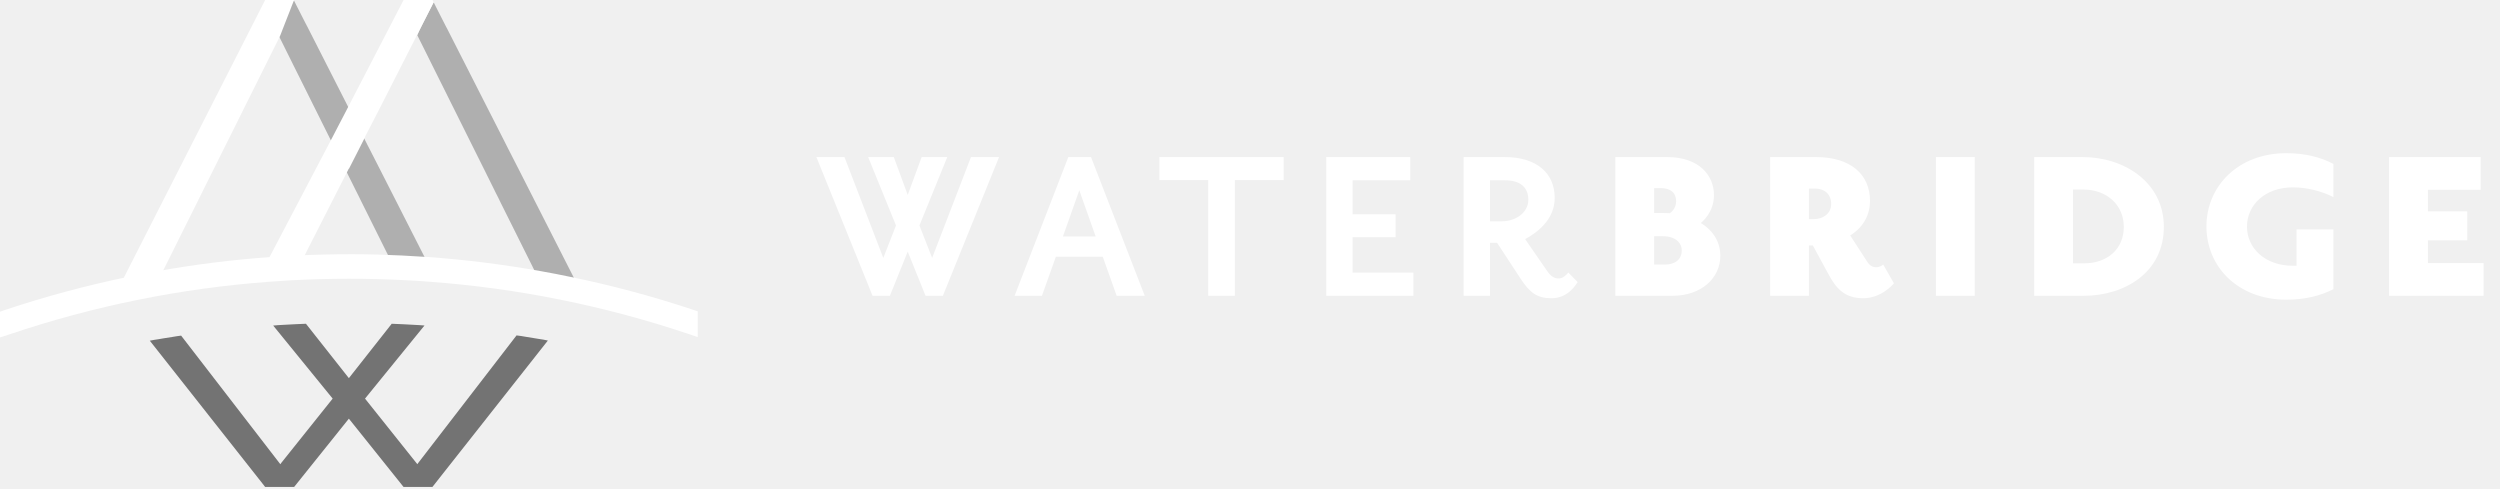
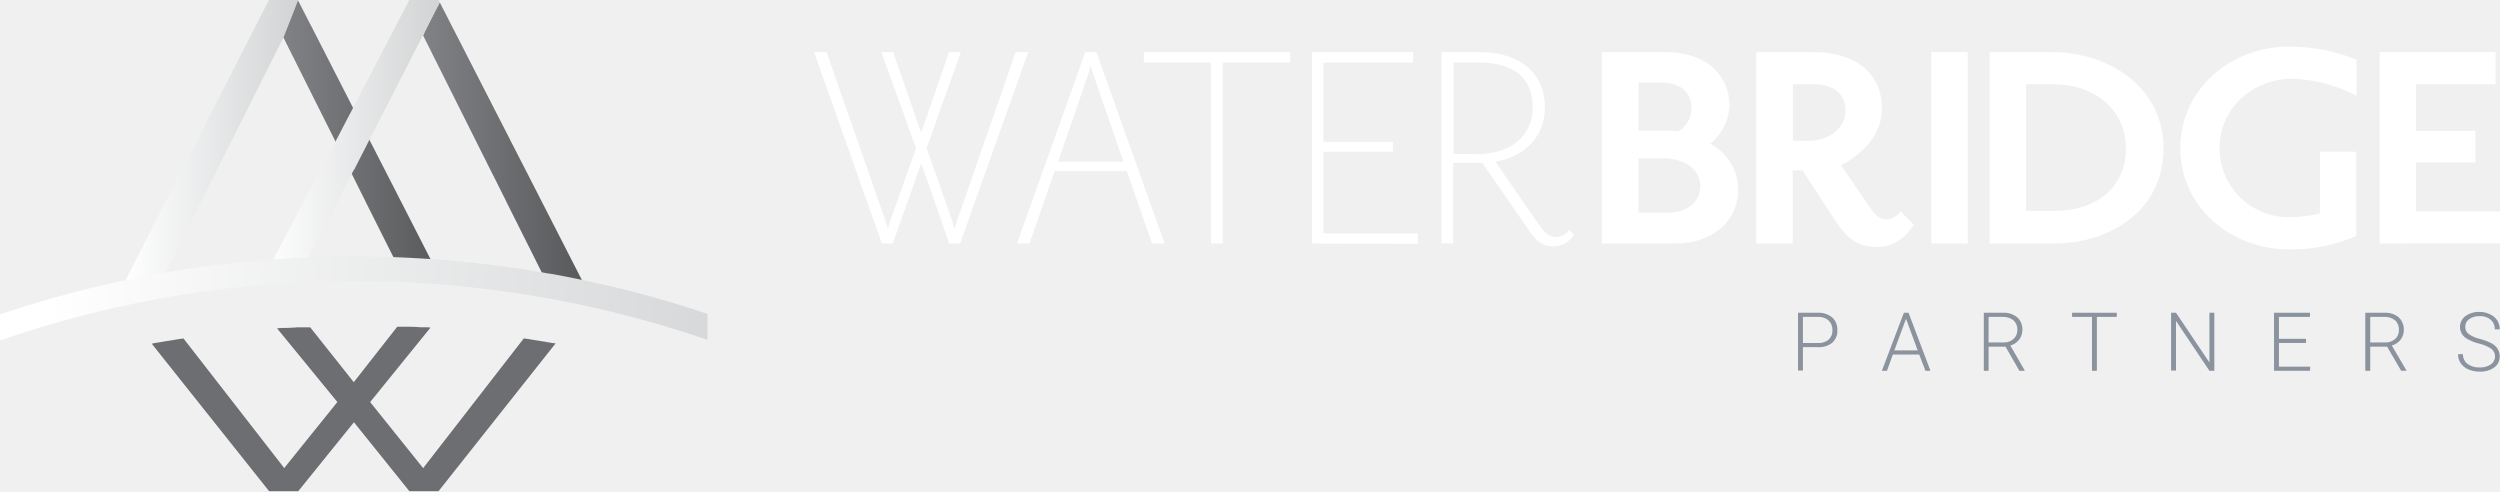
- <svg xmlns="http://www.w3.org/2000/svg" width="215" height="42" viewBox="0 0 215 42" fill="none">
-   <g clip-path="url(#clip0)">
-     <path d="M37.468 23.983H34.388L31.041 17.265L30.828 16.83L30.608 16.394L30.074 15.321L29.86 14.891L29.647 14.461L25.261 5.662L25.042 5.22L24.822 4.779L24.27 3.669L24.051 3.228L23.855 2.834L24.063 2.357L24.288 1.909L24.822 0.859L25.261 0L25.475 0.43L25.695 0.859L26.229 1.909L26.46 2.351L29.647 8.615L31.16 11.586L31.373 12.009L31.587 12.433L32.109 13.453L32.548 14.312L37.468 23.983Z" fill="#AFAFAF" />
-     <path d="M49.503 24.181H46.423L43.076 17.469L42.862 17.028L42.643 16.598L42.109 15.518L41.895 15.089L41.682 14.659L37.296 5.859L37.077 5.418L36.857 4.976L36.305 3.867L36.086 3.431L35.89 3.032L36.098 2.554L36.323 2.107L36.857 1.057L37.296 0.198L37.51 0.627L37.73 1.057L38.264 2.107L38.495 2.548L41.682 8.813L43.195 11.784L43.408 12.207L43.622 12.631L44.144 13.651L44.583 14.51L49.503 24.181Z" fill="#AFAFAF" />
-     <path d="M37.297 0.197L36.858 1.056L36.324 2.106L36.098 2.553L32.609 9.408L31.392 11.765L31.398 11.783L30.971 12.63L30.449 13.656L30.01 14.515L29.998 14.497L25.357 23.613H22.39L28.609 11.765L28.829 11.341L29.048 10.918L29.559 9.939L29.778 9.516L29.998 9.092L34.709 0H37.196L37.291 0.191L37.297 0.197Z" fill="white" />
-     <path d="M25.291 0L25.101 0.483L24.917 0.961L24.501 2.022L24.306 2.524L24.11 3.031L24.027 3.21L13.577 24.18H10.497L22.804 0H25.291Z" fill="white" />
-     <path d="M59.383 27.223V28.117C52.251 25.725 44.738 24.174 36.964 23.595C36.252 23.535 35.552 23.494 34.84 23.464H34.834C33.249 23.38 31.659 23.339 30.057 23.339C28.413 23.339 26.793 23.38 25.173 23.464H25.161C24.449 23.506 23.737 23.547 23.037 23.607C15.251 24.186 7.739 25.749 0.618 28.153V27.258C4.042 26.113 7.549 25.164 11.139 24.424C11.916 24.257 12.7 24.108 13.495 23.965C16.723 23.374 20.016 22.963 23.351 22.73C24.052 22.682 24.758 22.641 25.464 22.599C26.983 22.533 28.514 22.491 30.051 22.491C31.552 22.491 33.042 22.527 34.531 22.599C35.231 22.635 35.944 22.676 36.644 22.724C39.973 22.957 43.26 23.374 46.494 23.953H46.5C47.296 24.096 48.073 24.245 48.844 24.413C52.446 25.14 55.959 26.083 59.383 27.223Z" fill="white" />
-     <path d="M0 29.018V26.805L0.421 26.662C3.863 25.51 7.43 24.55 11.014 23.81C11.791 23.643 12.586 23.494 13.387 23.351C16.645 22.754 19.986 22.336 23.309 22.104C24.015 22.056 24.716 22.014 25.434 21.973C28.988 21.817 31.795 21.835 34.566 21.973C35.273 22.008 35.985 22.05 36.697 22.098C39.972 22.325 43.295 22.742 46.559 23.327L46.618 23.339C47.42 23.482 48.203 23.631 48.986 23.798C52.523 24.52 56.089 25.469 59.579 26.632L60.006 26.775V28.988L59.193 28.714C51.977 26.292 44.482 24.782 36.928 24.228C36.216 24.168 35.522 24.126 34.822 24.096C31.605 23.929 28.395 23.935 25.214 24.096C24.502 24.138 23.796 24.18 23.102 24.234C15.53 24.8 8.035 26.316 0.831 28.75L0 29.018Z" fill="white" />
-     <path d="M47.117 29.287L37.19 41.875H34.703L30.003 36.005L25.297 41.875H22.799L22.704 41.75L12.883 29.299C13.014 29.275 13.139 29.251 13.269 29.227C13.4 29.209 13.524 29.185 13.655 29.168C13.779 29.144 13.91 29.12 14.034 29.102C14.284 29.06 14.533 29.018 14.788 28.983C14.919 28.953 15.049 28.935 15.186 28.917C15.316 28.899 15.447 28.875 15.577 28.863L24.111 39.924L24.188 39.811L28.609 34.28L23.494 27.998C23.636 27.98 23.772 27.974 23.915 27.962C24.051 27.95 24.188 27.944 24.324 27.939C24.627 27.915 24.93 27.903 25.232 27.891C25.309 27.885 25.387 27.885 25.464 27.879C25.606 27.873 25.742 27.867 25.885 27.861C26.027 27.855 26.17 27.849 26.312 27.843L30.003 32.52L33.688 27.843C33.831 27.843 33.967 27.849 34.11 27.861C34.252 27.867 34.395 27.873 34.537 27.879C34.62 27.885 34.697 27.885 34.78 27.891C35.077 27.903 35.374 27.921 35.67 27.939C35.807 27.944 35.949 27.95 36.086 27.962C36.222 27.974 36.365 27.98 36.507 27.992L31.392 34.28L35.89 39.918L35.973 39.805L44.423 28.845C44.56 28.863 44.69 28.887 44.827 28.899C44.957 28.923 45.088 28.947 45.218 28.965C45.474 29.006 45.729 29.042 45.984 29.09C46.108 29.108 46.227 29.132 46.352 29.15C46.482 29.168 46.607 29.191 46.731 29.209C46.862 29.239 46.993 29.263 47.117 29.287Z" fill="#737373" />
+ <svg xmlns="http://www.w3.org/2000/svg" xmlns:xlink="http://www.w3.org/1999/xlink" viewBox="0 0 428.47 84.18">
+   <defs>
+     <style>.cls-1{fill:#fff;}.cls-2{fill:#8a939e;}.cls-3{fill:url(#Gradient_bez_nazwy_19);}.cls-4{fill:url(#Gradient_bez_nazwy_19-2);}.cls-5{fill:url(#Gradient_bez_nazwy_13);}.cls-6{fill:url(#Gradient_bez_nazwy_13-2);}.cls-7{fill:url(#Gradient_bez_nazwy_15);}.cls-8{fill:url(#Gradient_bez_nazwy_13-3);}.cls-9{fill:#6d6e71;}</style>
+     <linearGradient id="Gradient_bez_nazwy_19" x1="48.21" y1="24.1" x2="75.72" y2="24.1" gradientUnits="userSpaceOnUse">
+       <stop offset="0" stop-color="#808285" />
+       <stop offset="1" stop-color="#58595b" />
+     </linearGradient>
+     <linearGradient id="Gradient_bez_nazwy_19-2" x1="72.53" y1="24.5" x2="100.04" y2="24.5" xlink:href="#Gradient_bez_nazwy_19" />
+     <linearGradient id="Gradient_bez_nazwy_13" x1="45.25" y1="23.73" x2="75.37" y2="23.73" gradientUnits="userSpaceOnUse">
+       <stop offset="0" stop-color="#fff" />
+       <stop offset="1" stop-color="#d1d3d4" />
+     </linearGradient>
+     <linearGradient id="Gradient_bez_nazwy_13-2" x1="21.22" y1="24.3" x2="51.11" y2="24.3" xlink:href="#Gradient_bez_nazwy_13" />
+     <linearGradient id="Gradient_bez_nazwy_15" x1="8" y1="50.12" x2="137.68" y2="54.22" gradientUnits="userSpaceOnUse">
+       <stop offset="0.15" stop-color="#fff" />
+       <stop offset="0.85" stop-color="#d1d3d4" />
+     </linearGradient>
+     <linearGradient id="Gradient_bez_nazwy_13-3" x1="7.99" y1="50.38" x2="137.67" y2="54.48" xlink:href="#Gradient_bez_nazwy_13" />
+   </defs>
+   <g id="Layer_2" data-name="Layer 2">
+     <g id="Layer_1-2" data-name="Layer 1">
+       <path class="cls-1" d="M157.89,28,153,41.74h-1.85L139.52,8.94h2.14L151.71,37.7l.46,1.45.46-1.45L157,25.4,151.07,8.94h2l4.8,13.8,4.79-13.8h2L158.81,25.4l4.33,12.3.46,1.45.47-1.45,10-28.76h2.14l-11.66,32.8h-1.85Z" />
+       <path class="cls-1" d="M187.92,8.94l11.67,32.8h-2.14l-4.33-12.41H180.76l-4.33,12.41H174.3L186,8.94Zm-6.58,18.77h11.2l-5.25-15.24-.35-1.22-.34,1.22Z" />
+       <path class="cls-1" d="M209.56,10.73v31h-2v-31H196.05V8.94h25.06v1.79Z" />
+       <path class="cls-1" d="M224.87,41.74V8.94h17.32v1.79H226.83V24.3h11.9V26h-11.9V40H243v1.79Z" />
+       <path class="cls-1" d="M264.77,18.41c0,5-3.41,8.44-8.49,9.3l7.56,10.92c.87,1.27,1.68,2,2.83,2a2.77,2.77,0,0,0,2.26-1.22l.81.81a4,4,0,0,1-3.47,2c-2.19,0-3.18-1.15-4.22-2.71l-8-11.61h-5v13.8h-2V8.94h6.52C260.67,8.94,264.77,12.64,264.77,18.41Zm-11.55,8c5.54,0,9.47-3,9.47-8s-3.18-7.68-9.18-7.68h-4.39V26.38Z" />
+       <path class="cls-1" d="M287,41.74H274.54V8.94h11c7.22,0,10.86,4.33,10.86,9a8.68,8.68,0,0,1-3.3,6.7,8.84,8.84,0,0,1,4.8,7.8C297.87,38.34,293.07,41.74,287,41.74Zm-2.54-27.6h-3.64V22.4h4.85a11.55,11.55,0,0,1,2,.11,4.74,4.74,0,0,0,2.25-4C289.9,15.7,288,14.14,284.41,14.14Zm.46,13h-4.1v9.3h5c3.29,0,5.6-1.73,5.6-4.62C291.34,29.27,289.15,27.13,284.87,27.13Z" />
+       <path class="cls-1" d="M321.8,42.32c-3.41,0-5.14-1.27-7.39-4.73l-5.49-8.38h-1.67V41.74H301V8.94h9.76c7.45,0,11.78,3.76,11.78,9.65,0,5.31-4.39,8.31-7,9.76l5,7.27c.86,1.33,1.67,2,2.89,2a3.29,3.29,0,0,0,2.31-1.38L328,38.51C327.58,39.09,325.73,42.32,321.8,42.32Zm-11-27.89h-3.52v9.7H310c3.41,0,6.29-2.14,6.29-5.08S314.35,14.43,310.77,14.43Z" />
+       <path class="cls-1" d="M331,41.74V8.94h6.24v32.8Z" />
+       <path class="cls-1" d="M352,41.74H341V8.94h10.69c9.64,0,19.11,5.89,19.11,16.52S361.59,41.74,352,41.74Zm-.12-27.31h-4.62V36.14h4.85c7.16,0,12.24-4,12.24-10.68S359,14.43,351.89,14.43Z" />
+       <path class="cls-1" d="M392.16,42.73c-9.7,0-18.48-7.16-18.48-17.33S382.4,8,392.16,8a29.57,29.57,0,0,1,11.72,2.25v6.18a25.11,25.11,0,0,0-11-2.94c-6.64,0-12.47,4.91-12.47,11.89a11.81,11.81,0,0,0,12,11.84,22.76,22.76,0,0,0,5.2-.63V26h6.23V40.42A27,27,0,0,1,392.16,42.73Z" />
+       <path class="cls-1" d="M407.85,41.74V8.94h19.87v5.49H414.09v8h10.16v5.42H414.09v8.38h14.38v5.48Z" />
+       <path class="cls-2" d="M309,59.5v4h-.84V53.6h3.39a3.62,3.62,0,0,1,2.45.79,2.77,2.77,0,0,1,.9,2.19,2.72,2.72,0,0,1-.87,2.16,3.65,3.65,0,0,1-2.5.76Zm0-.71h2.55a2.66,2.66,0,0,0,1.86-.58,2.08,2.08,0,0,0,.65-1.62,2.21,2.21,0,0,0-.64-1.65,2.57,2.57,0,0,0-1.82-.63H309Z" />
+       <path class="cls-2" d="M328.93,60.76h-4.52l-1,2.79h-.88l3.77-9.95h.8l3.76,9.95H330Zm-4.26-.71h4l-2-5.42Z" />
+       <path class="cls-2" d="M343.72,59.41h-2.9v4.14H340V53.6h3.23a3.73,3.73,0,0,1,2.49.77,2.73,2.73,0,0,1,.89,2.16,2.67,2.67,0,0,1-.56,1.69,2.9,2.9,0,0,1-1.5,1L347,63.47v.08h-.9Zm-2.9-.72h2.58a2.38,2.38,0,0,0,1.7-.6,2,2,0,0,0,.65-1.56,2.09,2.09,0,0,0-.67-1.64,2.84,2.84,0,0,0-1.88-.58h-2.38Z" />
+       <path class="cls-2" d="M362.79,54.31h-3.41v9.24h-.84V54.31h-3.41V53.6h7.66Z" />
+       <path class="cls-2" d="M379.51,63.55h-.84L372.94,55v8.51h-.84V53.6h.84l5.73,8.53V53.6h.84Z" />
+       <path class="cls-2" d="M395.23,58.78h-4.65v4.06h5.35v.71h-6.19V53.6h6.16v.71h-5.32v3.76h4.65Z" />
+       <path class="cls-2" d="M409.12,59.41h-2.89v4.14h-.85V53.6h3.23a3.71,3.71,0,0,1,2.49.77,2.95,2.95,0,0,1,.34,3.85,3,3,0,0,1-1.51,1l2.49,4.24v.08h-.89Zm-2.89-.72h2.57a2.41,2.41,0,0,0,1.71-.6,2,2,0,0,0,.64-1.56,2.06,2.06,0,0,0-.67-1.64,2.82,2.82,0,0,0-1.88-.58h-2.37Z" />
+       <path class="cls-2" d="M427.62,61.11A1.6,1.6,0,0,0,427,59.8a6.21,6.21,0,0,0-2.13-.92,7.44,7.44,0,0,1-2.25-.94,2.31,2.31,0,0,1-.08-3.76,3.86,3.86,0,0,1,2.41-.72,3.9,3.9,0,0,1,1.77.39A2.94,2.94,0,0,1,428,54.91a2.89,2.89,0,0,1,.43,1.53h-.85a2.07,2.07,0,0,0-.7-1.64,2.67,2.67,0,0,0-1.87-.62,3,3,0,0,0-1.82.51,1.59,1.59,0,0,0-.68,1.33,1.53,1.53,0,0,0,.61,1.24,5.64,5.64,0,0,0,1.95.84,9.63,9.63,0,0,1,2,.76,2.9,2.9,0,0,1,1,.94,2.4,2.4,0,0,1,.35,1.29,2.26,2.26,0,0,1-.94,1.89,4.05,4.05,0,0,1-2.48.71,4.85,4.85,0,0,1-1.93-.37,3,3,0,0,1-1.33-1.06,2.67,2.67,0,0,1-.46-1.55h.84a2,2,0,0,0,.79,1.66,3.29,3.29,0,0,0,2.09.61,3.14,3.14,0,0,0,1.87-.51A1.63,1.63,0,0,0,427.62,61.11Z" />
+       <polygon class="cls-3" points="75.72 48.2 69.5 48.2 62.73 34.71 62.3 33.83 61.86 32.96 60.78 30.79 60.35 29.93 59.91 29.07 51.05 11.38 50.61 10.49 50.16 9.61 49.05 7.37 48.61 6.49 48.21 5.7 48.63 4.74 49.09 3.83 50.16 1.73 51.05 0 51.48 0.86 51.93 1.73 53.01 3.84 53.48 4.73 59.91 17.31 62.97 23.29 63.4 24.14 63.84 24.99 64.89 27.04 65.78 28.77 75.72 48.2" />
+       <polygon class="cls-4" points="100.04 48.6 93.81 48.6 87.05 35.11 86.62 34.23 86.18 33.36 85.1 31.19 84.67 30.33 84.23 29.47 75.37 11.78 74.93 10.89 74.48 10.01 73.37 7.77 72.92 6.89 72.53 6.09 72.95 5.13 73.41 4.23 74.48 2.12 75.37 0.4 75.8 1.26 76.25 2.12 77.33 4.24 77.79 5.13 84.23 17.71 87.29 23.68 87.72 24.54 88.16 25.39 89.21 27.44 90.1 29.17 100.04 48.6" />
+       <polygon class="cls-5" points="75.37 0.4 74.48 2.12 73.41 4.23 72.95 5.13 65.9 18.92 63.44 23.65 63.45 23.68 62.59 25.39 61.53 27.45 60.65 29.18 60.62 29.14 51.24 47.47 45.25 47.47 57.82 23.65 58.26 22.8 58.7 21.95 59.73 19.97 60.18 19.13 60.62 18.28 70.14 0 75.17 0 75.36 0.38 75.37 0.4" />
+       <polygon class="cls-6" points="51.11 0 50.73 0.97 50.36 1.94 49.52 4.07 49.12 5.08 48.73 6.09 48.56 6.45 27.44 48.6 21.22 48.6 46.09 0 51.11 0" />
+       <path class="cls-7" d="M120,54.72v1.8a185.8,185.8,0,0,0-45.3-9.08c-1.44-.12-2.86-.2-4.3-.27h0c-3.21-.16-6.42-.25-9.66-.25s-6.59.09-9.86.25h0c-1.44.09-2.87.17-4.29.29A186.11,186.11,0,0,0,1.25,56.59v-1.8a184.2,184.2,0,0,1,21.26-5.7c1.57-.33,3.16-.63,4.76-.92a181.54,181.54,0,0,1,19.92-2.48c1.42-.1,2.84-.19,4.28-.27,3.07-.13,6.16-.22,9.26-.22s6.05.07,9.06.22c1.42.07,2.85.15,4.27.25A186.66,186.66,0,0,1,94,48.14h0c1.61.29,3.18.59,4.75.92A183.16,183.16,0,0,1,120,54.72Z" />
+       <path class="cls-8" d="M0,58.33V53.89l.86-.29a184.19,184.19,0,0,1,21.4-5.73c1.58-.34,3.17-.64,4.79-.93a183.49,183.49,0,0,1,20.06-2.5c1.42-.1,2.84-.19,4.28-.27,7.19-.31,12.86-.28,18.46,0,1.42.07,2.87.15,4.3.25a187.63,187.63,0,0,1,19.93,2.47l.12,0c1.62.28,3.2.59,4.79.92a186.77,186.77,0,0,1,21.4,5.7l.86.29v4.44l-1.65-.55a185.26,185.26,0,0,0-45-9c-1.43-.12-2.83-.2-4.26-.27a193.32,193.32,0,0,0-19.41,0c-1.43.09-2.86.17-4.27.28a185.15,185.15,0,0,0-45,9.08Z" />
+       <path class="cls-9" d="M95.22,58.86,75.16,84.18h-5l-9.5-11.81L51.12,84.18h-5l-.2-.25L26,58.9l.78-.15.78-.12.76-.14c.51-.08,1-.17,1.53-.24l.8-.13.79-.12L48.73,80.24l.15-.23L57.82,68.9,47.48,56.27l.85-.07.83,0c.61,0,1.22-.07,1.83-.1l.47,0,.85,0,.86,0,7.46,9.4L68.08,56c.29,0,.56,0,.85,0l.87,0c.16,0,.32,0,.49,0q.9,0,1.8.09l.84,0c.27,0,.56,0,.85.06L63.44,68.91l9.09,11.33L72.7,80,89.77,58l.82.11.79.14,1.55.25c.25,0,.49.08.74.12l.77.13Z" />
+     </g>
  </g>
-   <path d="M79.072 19.39L81.466 13.509H79.261L78.064 16.765L76.867 13.509H74.662L77.056 19.39L75.964 22.183L72.625 13.509H70.21L75.04 25.438H76.531L78.064 21.637L79.597 25.438H81.088L85.918 13.509H83.503L80.164 22.183L79.072 19.39ZM98.448 25.438L93.828 13.509H91.875L87.255 25.438H89.607L90.804 22.078H94.836L96.033 25.438H98.448ZM94.227 20.334H91.413L92.82 16.366L94.227 20.334ZM110.396 15.483V13.509H99.707V15.483H103.907V25.438H106.196V15.483H110.396ZM121.553 25.438V23.442H116.324V20.398H120.02V18.424H116.324V15.505H121.28V13.509H114.056V25.438H121.553ZM135.679 24.262L134.881 23.442C134.65 23.695 134.398 23.947 134.041 23.947C133.6 23.947 133.306 23.695 132.991 23.212L131.164 20.566C132.109 20.041 133.705 18.948 133.705 17.017C133.705 14.874 132.13 13.509 129.421 13.509H125.872V25.438H128.14V20.881H128.749L130.744 23.925C131.563 25.186 132.193 25.648 133.432 25.648C134.86 25.648 135.532 24.471 135.679 24.262ZM131.437 17.184C131.437 18.256 130.387 19.032 129.148 19.032H128.14V15.505H129.421C130.723 15.505 131.437 16.093 131.437 17.184ZM142.257 22.75V20.314H142.992C144.084 20.314 144.63 20.881 144.63 21.532C144.63 22.308 144.063 22.75 143.202 22.75H142.257ZM138.918 25.438H143.832C146.331 25.438 147.948 23.904 147.948 21.994C147.948 20.125 146.436 19.285 146.268 19.18C146.394 19.075 147.402 18.256 147.402 16.785C147.402 15.105 146.142 13.509 143.391 13.509H138.918V25.438ZM142.824 16.177C143.685 16.177 144.147 16.596 144.147 17.311C144.147 17.962 143.685 18.276 143.601 18.34C143.58 18.34 143.433 18.319 143.013 18.319H142.257V16.177H142.824ZM161.954 22.75C161.912 22.791 161.702 22.98 161.345 22.98C161.009 22.98 160.757 22.812 160.547 22.456L159.119 20.25C159.371 20.082 160.82 19.221 160.82 17.268C160.82 14.979 159.119 13.509 156.2 13.509H152.231V25.438H155.57V21.111H155.906L157.229 23.547C157.901 24.808 158.636 25.648 160.232 25.648C161.786 25.648 162.794 24.471 162.878 24.366L161.954 22.75ZM155.57 18.843V16.218H156.095C156.914 16.218 157.481 16.701 157.481 17.541C157.481 18.445 156.683 18.843 156.011 18.843H155.57ZM169.829 25.438V13.509H166.49V25.438H169.829ZM186.091 19.515C186.091 15.652 182.647 13.509 179.119 13.509H174.94V25.438H179.203C182.731 25.438 186.091 23.422 186.091 19.515ZM182.647 19.515C182.647 21.427 181.219 22.645 179.245 22.645H178.279V16.302H179.182C181.135 16.302 182.647 17.584 182.647 19.515ZM189.754 19.474C189.754 22.959 192.484 25.773 196.621 25.773C198.217 25.773 199.561 25.438 200.674 24.87V19.726H197.503V22.855H197.188C194.794 22.855 193.24 21.343 193.24 19.494C193.24 17.625 194.794 16.113 197.188 16.113C198.364 16.113 199.666 16.428 200.674 16.953V14.098C199.561 13.509 198.217 13.174 196.621 13.174C192.484 13.174 189.754 16.009 189.754 19.474ZM213.589 25.438V22.623H208.801V20.671H212.182V18.172H208.801V16.323H213.337V13.509H205.462V25.438H213.589Z" fill="white" />
-   <defs>
-     <clipPath id="clip0">
-       <rect width="60" height="41.875" fill="white" />
-     </clipPath>
-   </defs>
</svg>
